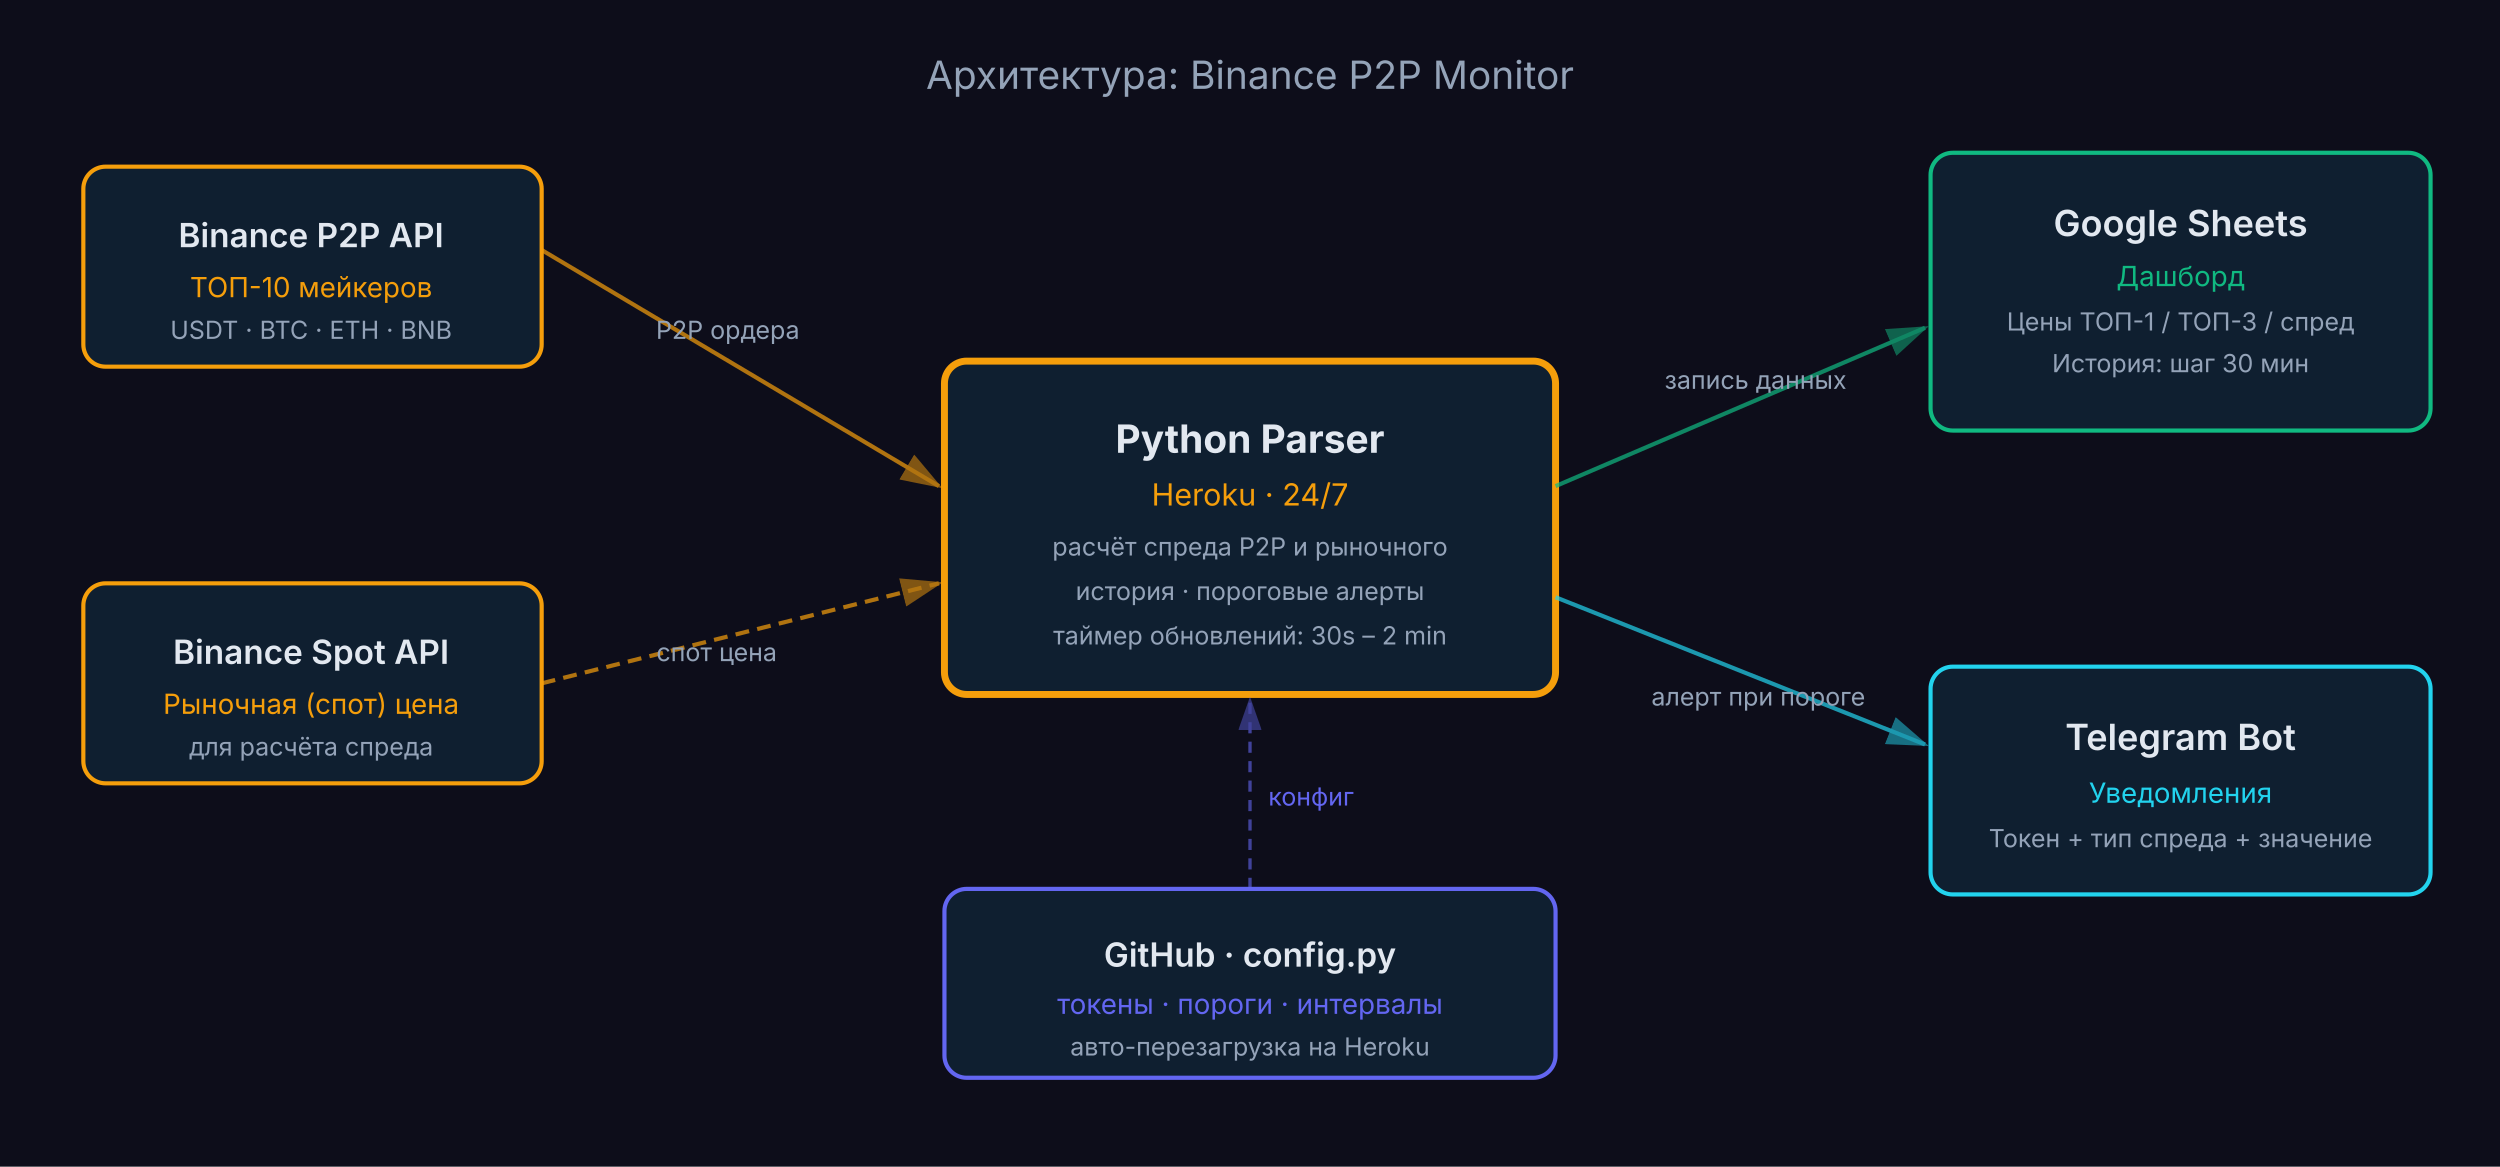
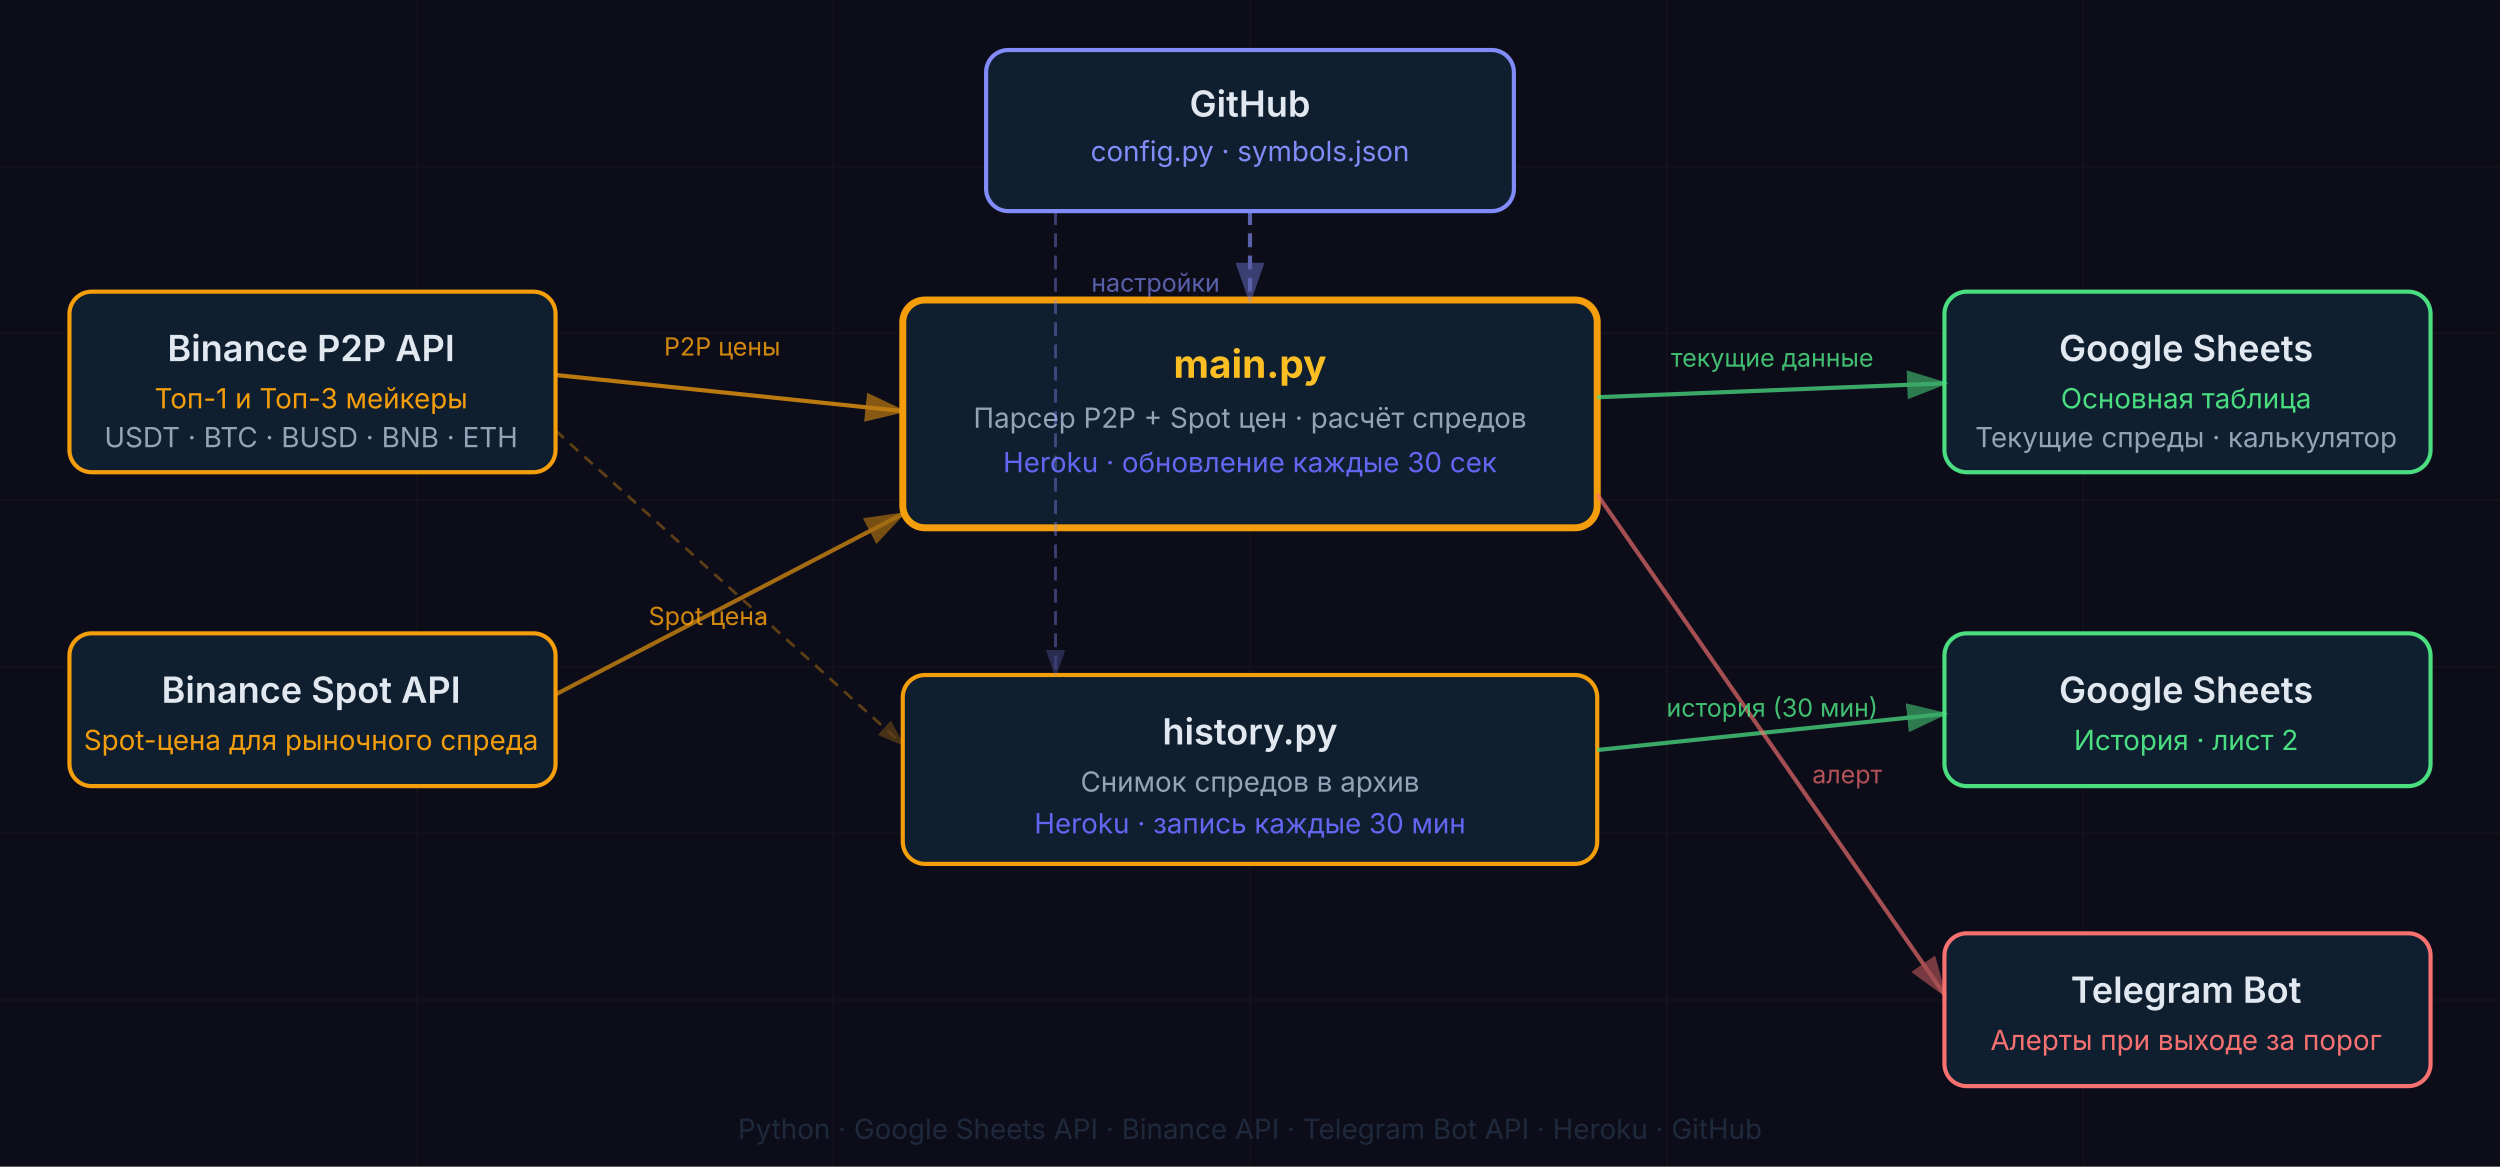
<svg xmlns="http://www.w3.org/2000/svg" viewBox="0 0 900 420" style="background:#0d0d1a; font-family: 'Inter', sans-serif;">
  <defs>
    <marker id="arr" markerWidth="10" markerHeight="7" refX="9" refY="3.5" orient="auto">
      <polygon points="0 0, 10 3.5, 0 7" fill="#f59e0b" opacity="0.7" />
    </marker>
    <marker id="arr-green" markerWidth="10" markerHeight="7" refX="9" refY="3.5" orient="auto">
-       <polygon points="0 0, 10 3.5, 0 7" fill="#10b981" opacity="0.7" />
+       <polygon points="0 0, 10 3.5, 0 7" fill="#4ade80" opacity="0.7" />
    </marker>
-     <marker id="arr-cyan" markerWidth="10" markerHeight="7" refX="9" refY="3.5" orient="auto">
-       <polygon points="0 0, 10 3.5, 0 7" fill="#22d3ee" opacity="0.7" />
+     <marker id="arr-red" markerWidth="10" markerHeight="7" refX="9" refY="3.5" orient="auto">
+       <polygon points="0 0, 10 3.5, 0 7" fill="#f87171" opacity="0.7" />
    </marker>
    <marker id="arr-indigo" markerWidth="10" markerHeight="7" refX="9" refY="3.5" orient="auto">
-       <polygon points="0 0, 10 3.5, 0 7" fill="#6366f1" opacity="0.7" />
+       <polygon points="0 0, 10 3.5, 0 7" fill="#818cf8" opacity="0.6" />
    </marker>
  </defs>
  <rect width="900" height="420" fill="#0d0d1a" />
-   <text x="450" y="32" font-size="14" fill="#94a3b8" text-anchor="middle">Архитектура: Binance P2P Monitor</text>
-   <rect x="30" y="60" width="165" height="72" rx="8" fill="#0f1f30" stroke="#f59e0b" stroke-width="1.5" />
-   <text x="112" y="89" font-size="12" fill="#e2e8f0" text-anchor="middle" font-weight="600">Binance P2P API</text>
-   <text x="112" y="107" font-size="10" fill="#f59e0b" text-anchor="middle">ТОП-10 мейкеров</text>
-   <text x="112" y="122" font-size="9" fill="#94a3b8" text-anchor="middle">USDT · BTC · ETH · BNB</text>
-   <rect x="30" y="210" width="165" height="72" rx="8" fill="#0f1f30" stroke="#f59e0b" stroke-width="1.5" />
-   <text x="112" y="239" font-size="12" fill="#e2e8f0" text-anchor="middle" font-weight="600">Binance Spot API</text>
-   <text x="112" y="257" font-size="10" fill="#f59e0b" text-anchor="middle">Рыночная (спот) цена</text>
-   <text x="112" y="272" font-size="9" fill="#94a3b8" text-anchor="middle">для расчёта спреда</text>
-   <rect x="340" y="130" width="220" height="120" rx="8" fill="#0f1f30" stroke="#f59e0b" stroke-width="2.5" />
-   <text x="450" y="163" font-size="14" fill="#e2e8f0" text-anchor="middle" font-weight="700">Python Parser</text>
-   <text x="450" y="182" font-size="11" fill="#f59e0b" text-anchor="middle">Heroku · 24/7</text>
-   <text x="450" y="200" font-size="9" fill="#94a3b8" text-anchor="middle">расчёт спреда P2P и рыночного</text>
-   <text x="450" y="216" font-size="9" fill="#94a3b8" text-anchor="middle">история · пороговые алерты</text>
-   <text x="450" y="232" font-size="9" fill="#94a3b8" text-anchor="middle">таймер обновлений: 30s – 2 min</text>
-   <rect x="695" y="55" width="180" height="100" rx="8" fill="#0f1f30" stroke="#10b981" stroke-width="1.5" />
-   <text x="785" y="85" font-size="13" fill="#e2e8f0" text-anchor="middle" font-weight="600">Google Sheets</text>
-   <text x="785" y="103" font-size="10" fill="#10b981" text-anchor="middle">Дашборд</text>
-   <text x="785" y="119" font-size="9" fill="#94a3b8" text-anchor="middle">Цены ТОП-1 / ТОП-3 / спред</text>
-   <text x="785" y="134" font-size="9" fill="#94a3b8" text-anchor="middle">История: шаг 30 мин</text>
-   <rect x="695" y="240" width="180" height="82" rx="8" fill="#0f1f30" stroke="#22d3ee" stroke-width="1.5" />
-   <text x="785" y="270" font-size="13" fill="#e2e8f0" text-anchor="middle" font-weight="600">Telegram Bot</text>
-   <text x="785" y="289" font-size="10" fill="#22d3ee" text-anchor="middle">Уведомления</text>
-   <text x="785" y="305" font-size="9" fill="#94a3b8" text-anchor="middle">Токен + тип спреда + значение</text>
-   <rect x="340" y="320" width="220" height="68" rx="8" fill="#0f1f30" stroke="#6366f1" stroke-width="1.5" />
-   <text x="450" y="348" font-size="12" fill="#e2e8f0" text-anchor="middle" font-weight="600">GitHub · config.py</text>
-   <text x="450" y="365" font-size="10" fill="#6366f1" text-anchor="middle">токены · пороги · интервалы</text>
-   <text x="450" y="380" font-size="9" fill="#94a3b8" text-anchor="middle">авто-перезагрузка на Heroku</text>
-   <line x1="195" y1="90" x2="338" y2="175" stroke="#f59e0b" stroke-width="1.5" marker-end="url(#arr)" opacity="0.7" />
-   <text x="262" y="122" font-size="9" fill="#94a3b8" text-anchor="middle">P2P ордера</text>
-   <line x1="195" y1="246" x2="338" y2="210" stroke="#f59e0b" stroke-width="1.5" marker-end="url(#arr)" opacity="0.7" stroke-dasharray="5,3" />
-   <text x="258" y="238" font-size="9" fill="#94a3b8" text-anchor="middle">спот цена</text>
-   <line x1="560" y1="175" x2="693" y2="118" stroke="#10b981" stroke-width="1.5" marker-end="url(#arr-green)" opacity="0.7" />
-   <text x="632" y="140" font-size="9" fill="#94a3b8" text-anchor="middle">запись данных</text>
-   <line x1="560" y1="215" x2="693" y2="268" stroke="#22d3ee" stroke-width="1.5" marker-end="url(#arr-cyan)" opacity="0.7" />
-   <text x="633" y="254" font-size="9" fill="#94a3b8" text-anchor="middle">алерт при пороге</text>
-   <line x1="450" y1="320" x2="450" y2="252" stroke="#6366f1" stroke-width="1.2" marker-end="url(#arr-indigo)" stroke-dasharray="4,3" opacity="0.6" />
-   <text x="472" y="290" font-size="9" fill="#6366f1" text-anchor="middle">конфиг</text>
+   <g stroke="#f59e0b" stroke-width="0.5" opacity="0.04">
+     <line x1="0" y1="60" x2="900" y2="60" />
+     <line x1="0" y1="120" x2="900" y2="120" />
+     <line x1="0" y1="180" x2="900" y2="180" />
+     <line x1="0" y1="240" x2="900" y2="240" />
+     <line x1="0" y1="300" x2="900" y2="300" />
+     <line x1="0" y1="360" x2="900" y2="360" />
+     <line x1="150" y1="0" x2="150" y2="420" />
+     <line x1="300" y1="0" x2="300" y2="420" />
+     <line x1="450" y1="0" x2="450" y2="420" />
+     <line x1="600" y1="0" x2="600" y2="420" />
+     <line x1="750" y1="0" x2="750" y2="420" />
+   </g>
+   <rect x="355" y="18" width="190" height="58" fill="#0f1f30" stroke="#818cf8" stroke-width="1.5" rx="8" />
+   <text x="450" y="42" fill="#e2e8f0" font-size="13" text-anchor="middle" font-weight="600">GitHub</text>
+   <text x="450" y="58" fill="#818cf8" font-size="10" text-anchor="middle">config.py · symbols.json</text>
+   <rect x="25" y="105" width="175" height="65" fill="#0f1f30" stroke="#f59e0b" stroke-width="1.5" rx="8" />
+   <text x="112" y="130" fill="#e2e8f0" font-size="13" text-anchor="middle" font-weight="600">Binance P2P API</text>
+   <text x="112" y="147" fill="#f59e0b" font-size="10" text-anchor="middle">Топ-1 и Топ-3 мейкеры</text>
+   <text x="112" y="161" fill="#94a3b8" font-size="10" text-anchor="middle">USDT · BTC · BUSD · BNB · ETH</text>
+   <rect x="25" y="228" width="175" height="55" fill="#0f1f30" stroke="#f59e0b" stroke-width="1.5" rx="8" />
+   <text x="112" y="253" fill="#e2e8f0" font-size="13" text-anchor="middle" font-weight="600">Binance Spot API</text>
+   <text x="112" y="270" fill="#f59e0b" font-size="10" text-anchor="middle">Spot-цена для рыночного спреда</text>
+   <rect x="325" y="108" width="250" height="82" fill="#0f1f30" stroke="#f59e0b" stroke-width="2.5" rx="8" />
+   <text x="450" y="136" fill="#fbbf24" font-size="14" text-anchor="middle" font-weight="700">main.py</text>
+   <text x="450" y="154" fill="#94a3b8" font-size="10" text-anchor="middle">Парсер P2P + Spot цен · расчёт спредов</text>
+   <text x="450" y="170" fill="#6366f1" font-size="10" text-anchor="middle">Heroku · обновление каждые 30 сек</text>
+   <rect x="325" y="243" width="250" height="68" fill="#0f1f30" stroke="#f59e0b" stroke-width="1.5" rx="8" />
+   <text x="450" y="268" fill="#e2e8f0" font-size="13" text-anchor="middle" font-weight="600">history.py</text>
+   <text x="450" y="285" fill="#94a3b8" font-size="10" text-anchor="middle">Снимок спредов в архив</text>
+   <text x="450" y="300" fill="#6366f1" font-size="10" text-anchor="middle">Heroku · запись каждые 30 мин</text>
+   <rect x="700" y="105" width="175" height="65" fill="#0f1f30" stroke="#4ade80" stroke-width="1.5" rx="8" />
+   <text x="787" y="130" fill="#e2e8f0" font-size="13" text-anchor="middle" font-weight="600">Google Sheets</text>
+   <text x="787" y="147" fill="#4ade80" font-size="10" text-anchor="middle">Основная таблица</text>
+   <text x="787" y="161" fill="#94a3b8" font-size="10" text-anchor="middle">Текущие спреды · калькулятор</text>
+   <rect x="700" y="228" width="175" height="55" fill="#0f1f30" stroke="#4ade80" stroke-width="1.5" rx="8" />
+   <text x="787" y="253" fill="#e2e8f0" font-size="13" text-anchor="middle" font-weight="600">Google Sheets</text>
+   <text x="787" y="270" fill="#4ade80" font-size="10" text-anchor="middle">История · лист 2</text>
+   <rect x="700" y="336" width="175" height="55" fill="#0f1f30" stroke="#f87171" stroke-width="1.5" rx="8" />
+   <text x="787" y="361" fill="#e2e8f0" font-size="13" text-anchor="middle" font-weight="600">Telegram Bot</text>
+   <text x="787" y="378" fill="#f87171" font-size="10" text-anchor="middle">Алерты при выходе за порог</text>
+   <line x1="450" y1="76" x2="450" y2="108" stroke="#818cf8" stroke-width="1.5" marker-end="url(#arr-indigo)" stroke-dasharray="5,3" opacity="0.65" />
+   <line x1="380" y1="76" x2="380" y2="243" stroke="#818cf8" stroke-width="1" marker-end="url(#arr-indigo)" stroke-dasharray="5,3" opacity="0.4" />
+   <line x1="200" y1="135" x2="325" y2="148" stroke="#f59e0b" stroke-width="1.5" marker-end="url(#arr)" opacity="0.75" />
+   <line x1="200" y1="250" x2="325" y2="185" stroke="#f59e0b" stroke-width="1.5" marker-end="url(#arr)" opacity="0.65" />
+   <line x1="200" y1="155" x2="325" y2="268" stroke="#f59e0b" stroke-width="1" marker-end="url(#arr)" stroke-dasharray="4,3" opacity="0.35" />
+   <line x1="575" y1="143" x2="700" y2="138" stroke="#4ade80" stroke-width="1.5" marker-end="url(#arr-green)" opacity="0.75" />
+   <line x1="575" y1="270" x2="700" y2="257" stroke="#4ade80" stroke-width="1.5" marker-end="url(#arr-green)" opacity="0.75" />
+   <line x1="575" y1="178" x2="700" y2="358" stroke="#f87171" stroke-width="1.5" marker-end="url(#arr-red)" opacity="0.65" />
+   <text x="260" y="128" fill="#f59e0b" font-size="9" text-anchor="middle" opacity="0.85">P2P цены</text>
+   <text x="255" y="225" fill="#f59e0b" font-size="9" text-anchor="middle" opacity="0.85">Spot цена</text>
+   <text x="638" y="132" fill="#4ade80" font-size="9" text-anchor="middle" opacity="0.85">текущие данные</text>
+   <text x="638" y="258" fill="#4ade80" font-size="9" text-anchor="middle" opacity="0.85">история (30 мин)</text>
+   <text x="665" y="282" fill="#f87171" font-size="9" text-anchor="middle" opacity="0.7">алерт</text>
+   <text x="416" y="105" fill="#818cf8" font-size="9" text-anchor="middle" opacity="0.65">настройки</text>
+   <text x="450" y="410" fill="#1e293b" font-size="10" text-anchor="middle">Python · Google Sheets API · Binance API · Telegram Bot API · Heroku · GitHub</text>
</svg>
